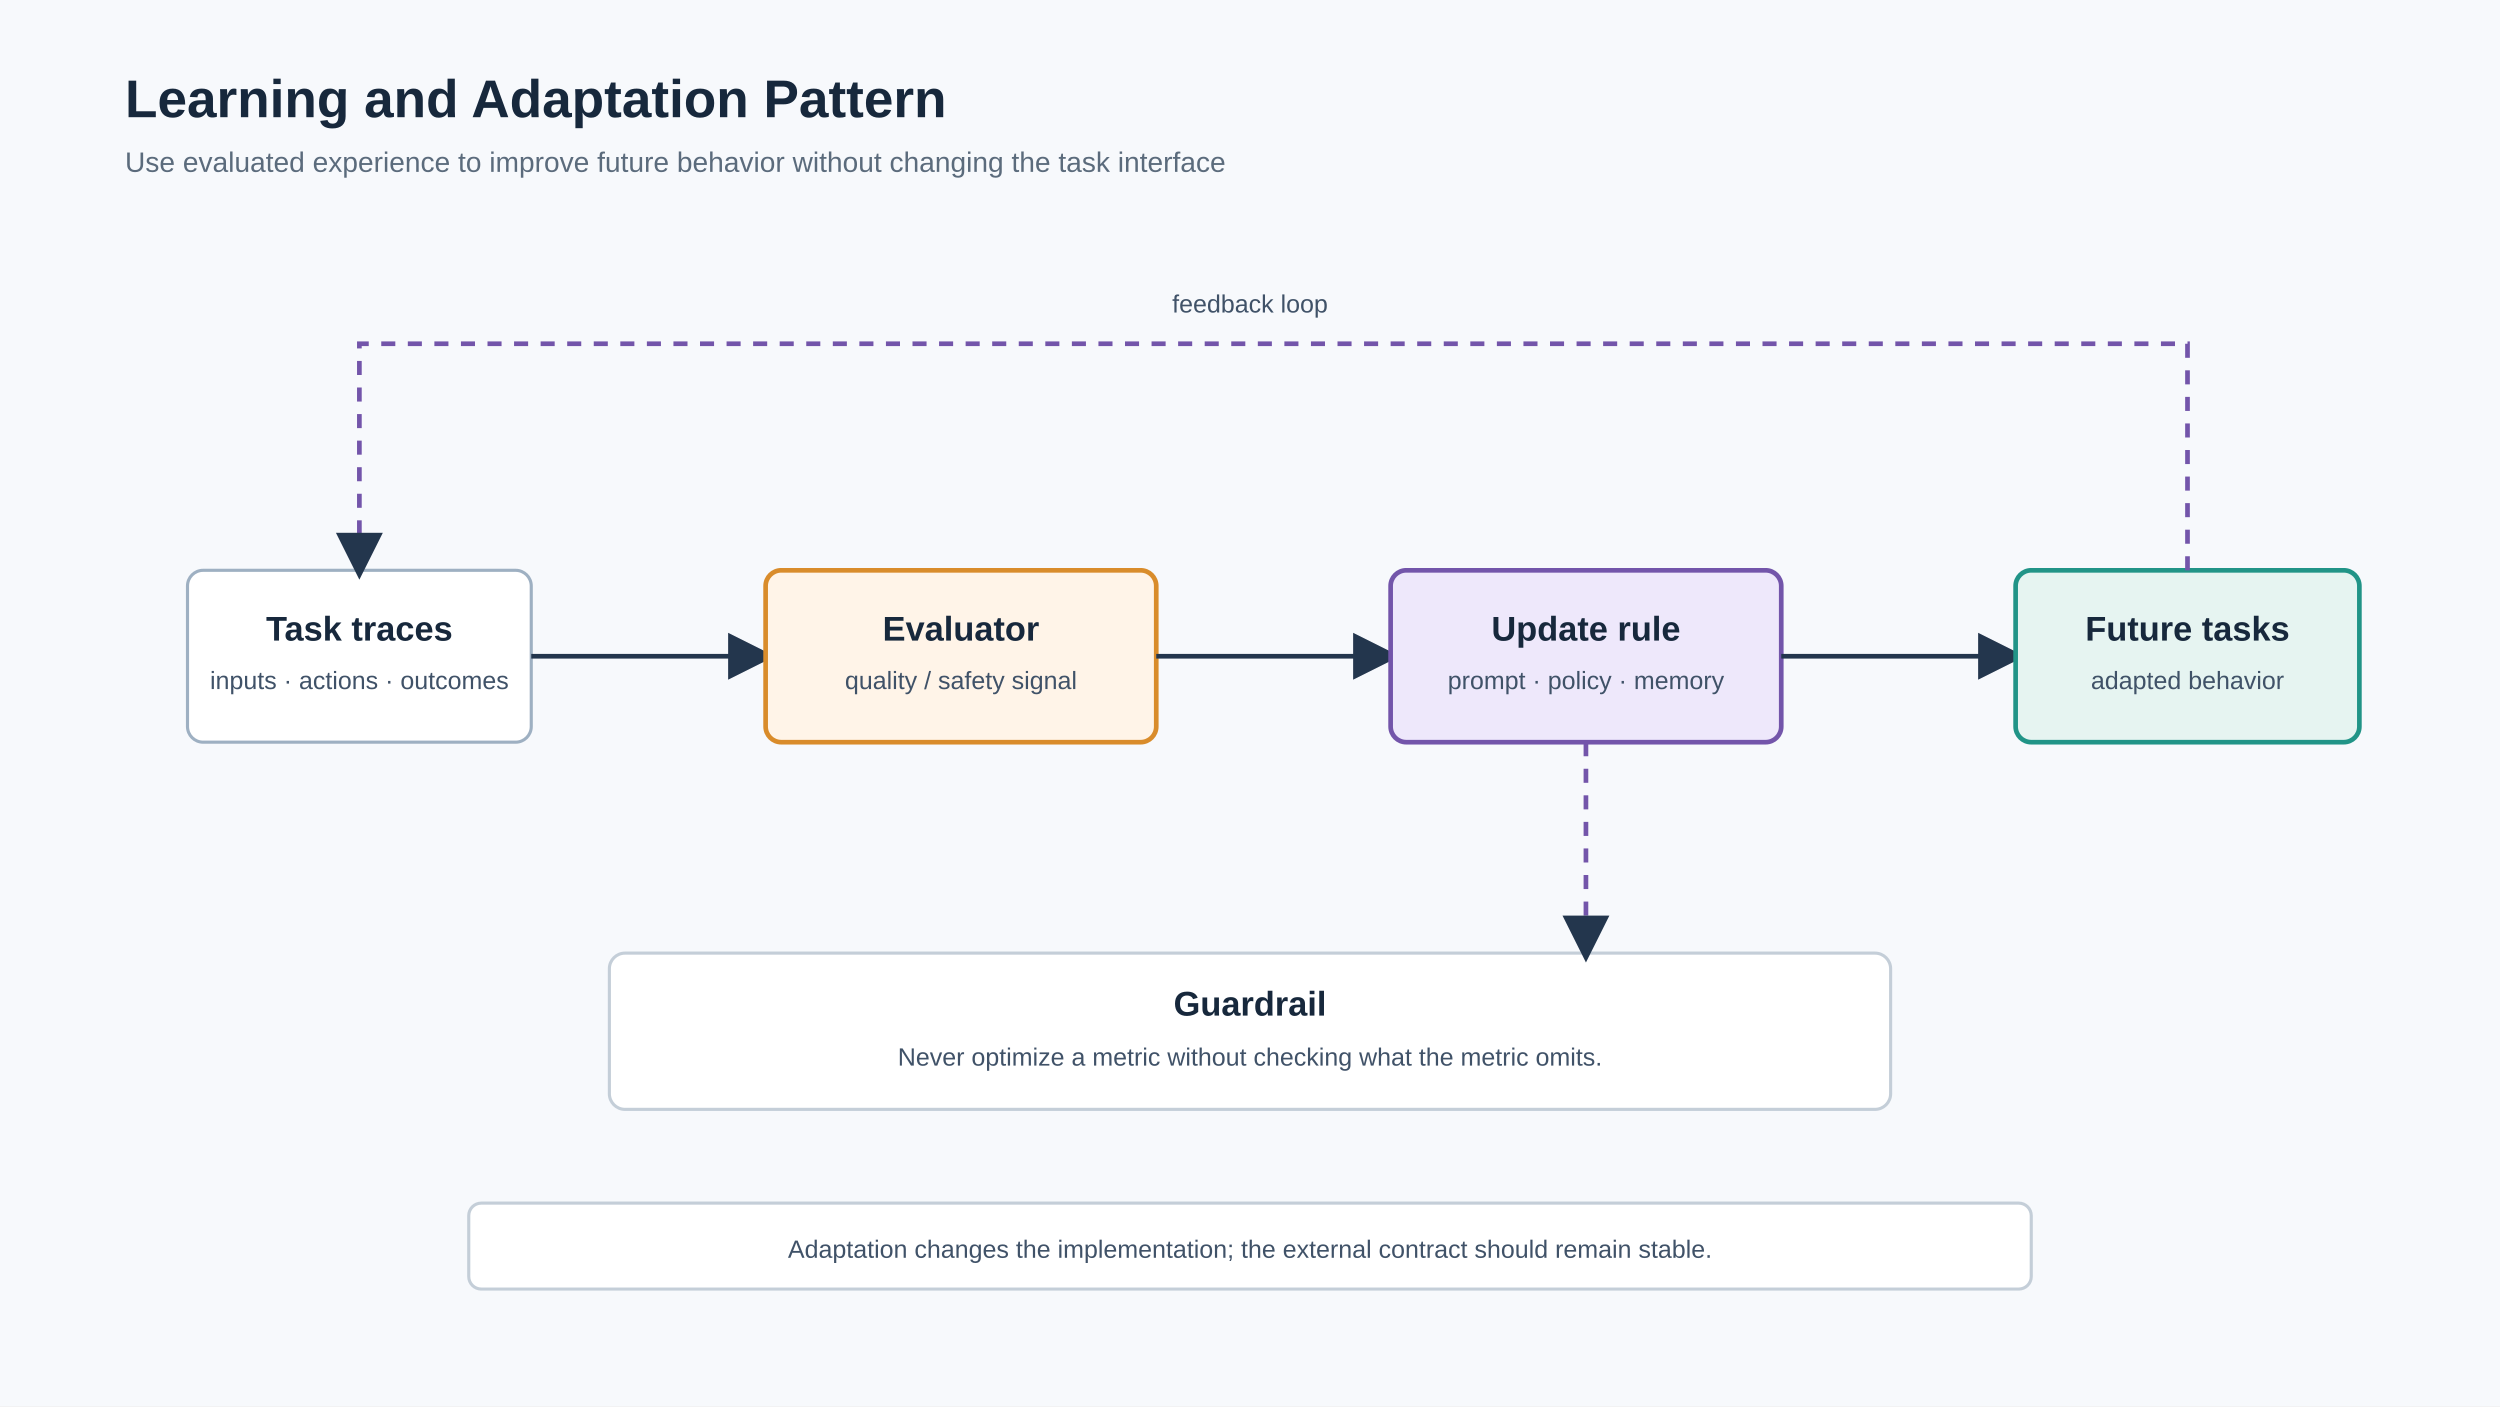
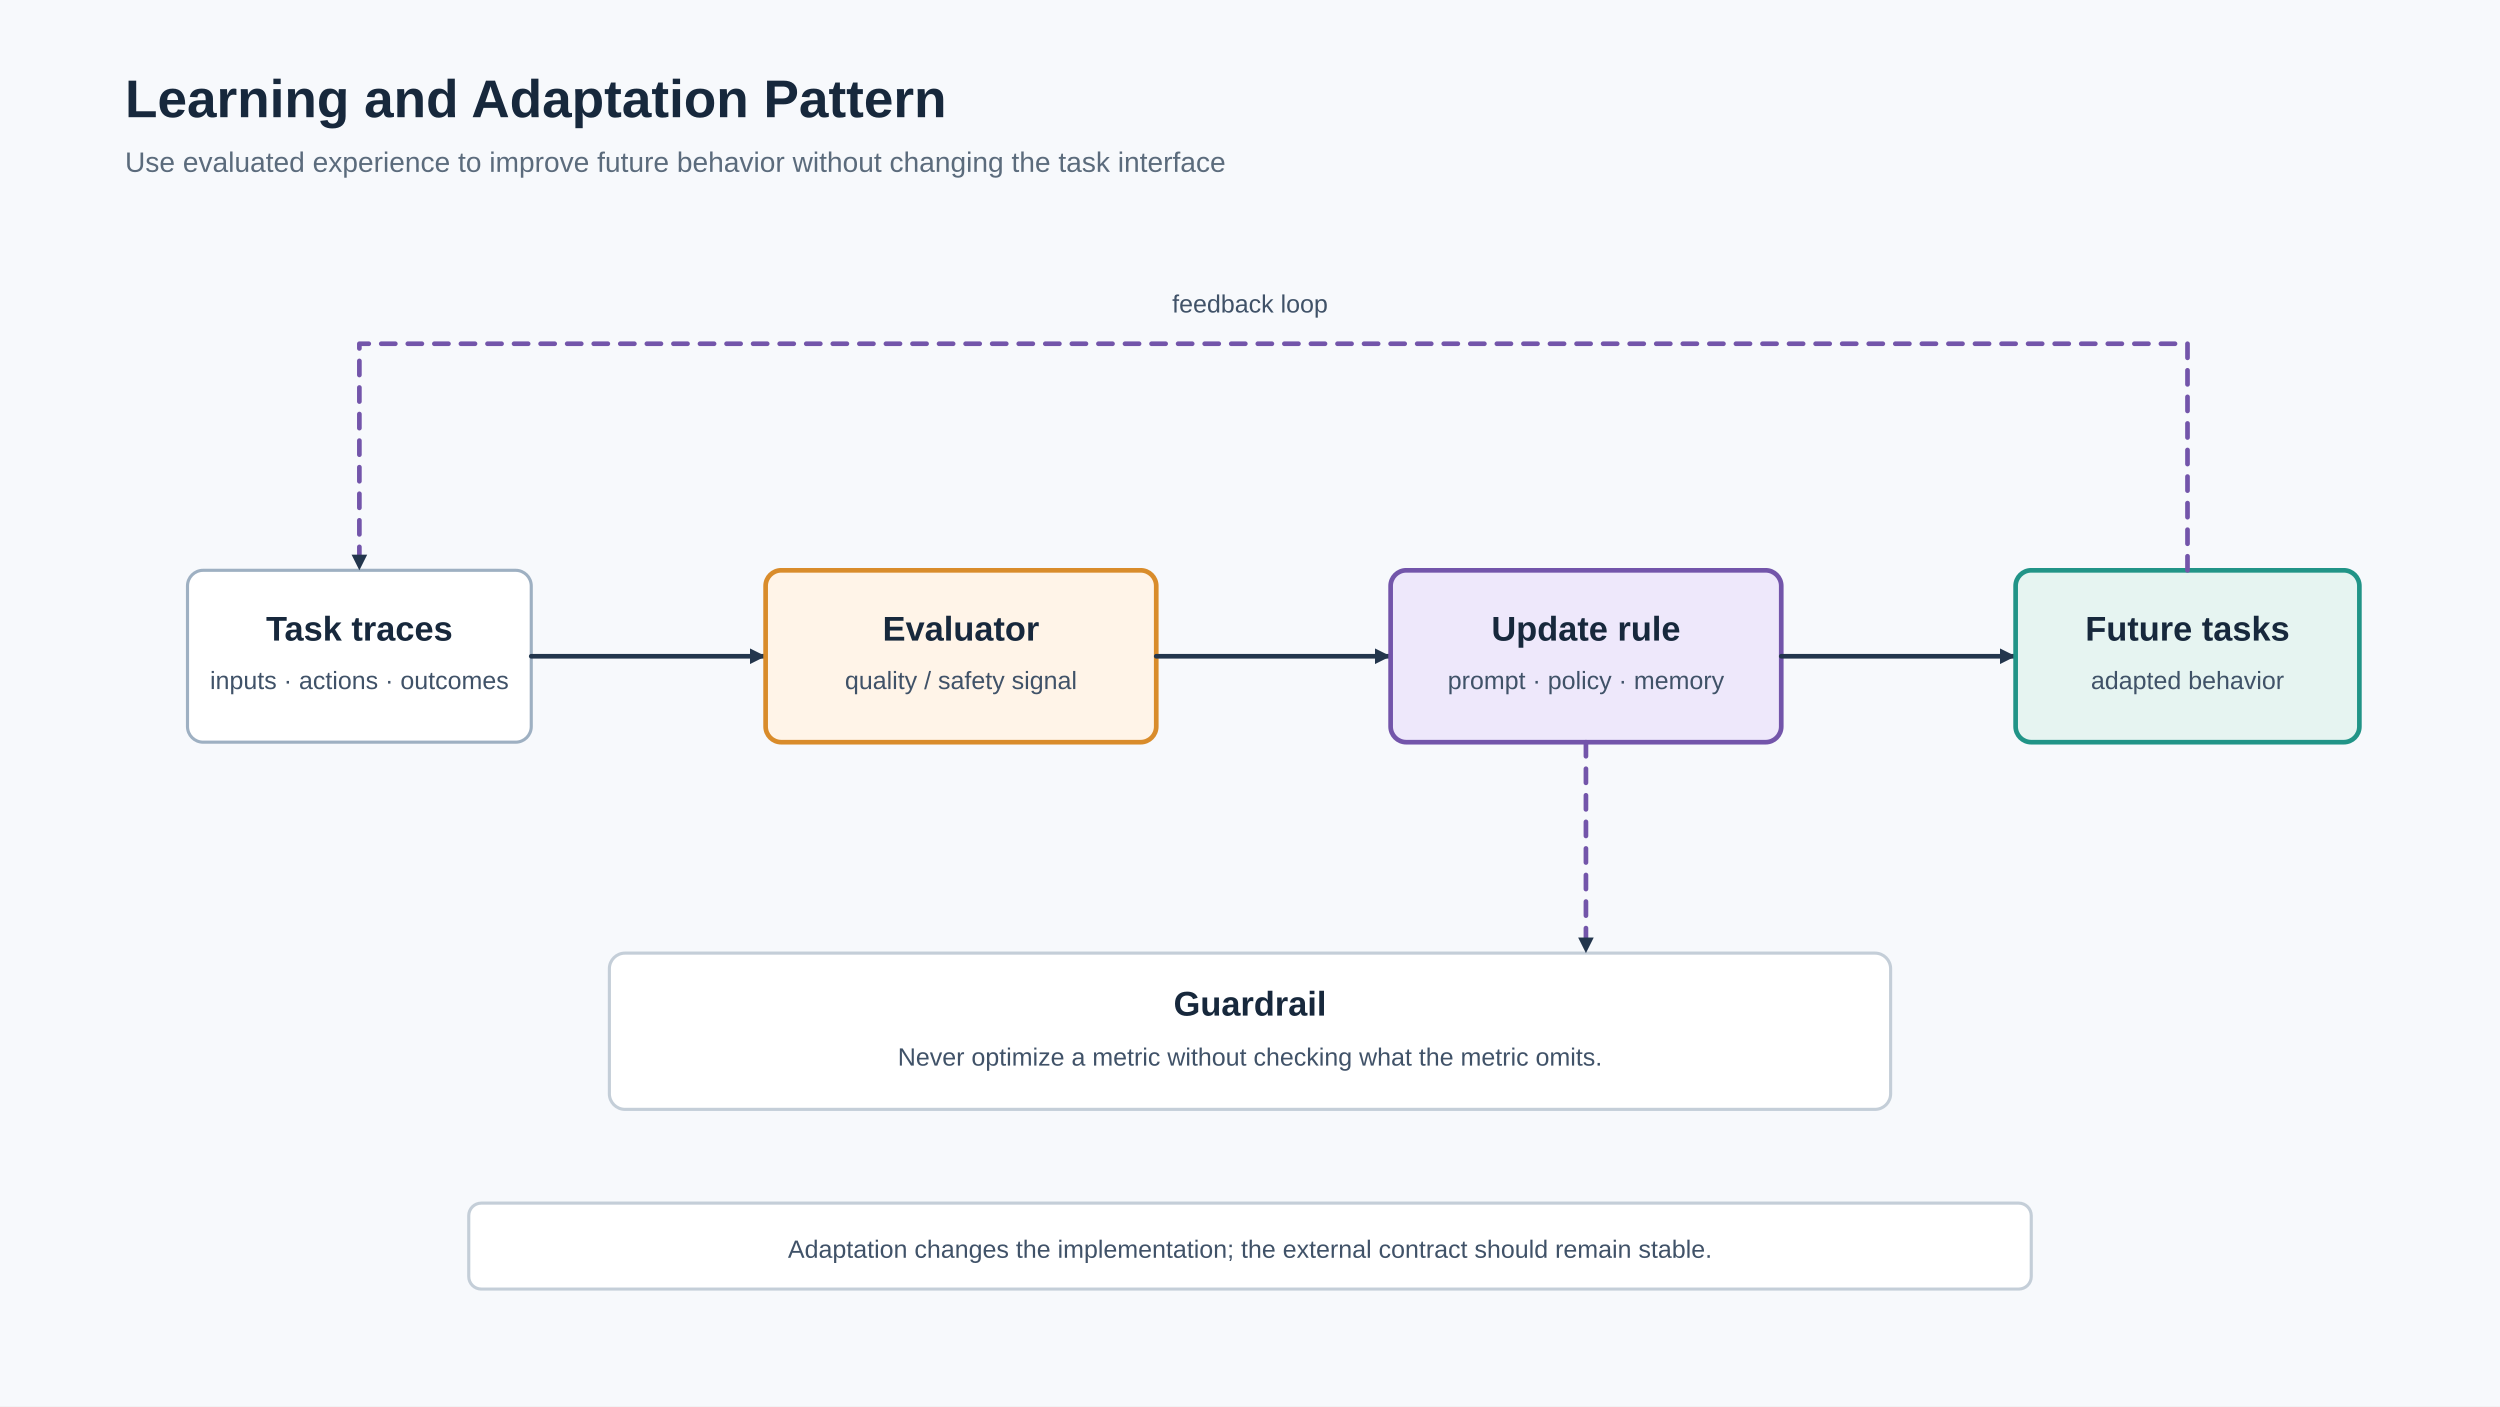
<svg xmlns="http://www.w3.org/2000/svg" width="1600" height="900" viewBox="0 0 1600 900">
  <defs>
-     <marker id="a" markerWidth="10" markerHeight="10" refX="8" refY="5" orient="auto">
+     <marker id="a" markerWidth="10" markerHeight="10" markerUnits="userSpaceOnUse" refX="10" refY="5" orient="auto">
      <path d="M0,0 L10,5 L0,10 Z" fill="#23364d" />
    </marker>
-     <style>.title{font:700 34px Arial;fill:#17283c}.sub{font:400 18px Arial;fill:#5b6b7c}.h{font:700 22px Arial;fill:#17283c}.s{font:400 16px Arial;fill:#405268}.b{fill:#fff;stroke:#9eb0c2;stroke-width:2}.l{stroke:#23364d;stroke-width:3;fill:none;marker-end:url(#a)}.d{stroke:#7355aa;stroke-width:3;stroke-dasharray:9 8;fill:none;marker-end:url(#a)}</style>
+     <style>.title{font:700 34px Arial;fill:#17283c}.sub{font:400 18px Arial;fill:#5b6b7c}.h{font:700 22px Arial;fill:#17283c}.s{font:400 16px Arial;fill:#405268}.b{fill:#fff;stroke:#9eb0c2;stroke-width:2}.l{stroke:#23364d;stroke-width:3;fill:none;marker-end:url(#a);stroke-linecap:round;stroke-linejoin:round}.d{stroke:#7355aa;stroke-width:3;stroke-dasharray:9 8;fill:none;marker-end:url(#a);stroke-linecap:round;stroke-linejoin:round}</style>
  </defs>
  <rect width="1600" height="900" fill="#f7f9fc" />
  <text x="80" y="75" class="title">Learning and Adaptation Pattern</text>
  <text x="80" y="110" class="sub">Use evaluated experience to improve future behavior without changing the task interface</text>
  <rect x="120" y="365" width="220" height="110" rx="10" class="b" />
  <text x="230" y="410" text-anchor="middle" class="h">Task traces</text>
  <text x="230" y="441" text-anchor="middle" class="s">inputs · actions · outcomes</text>
  <path d="M340 420 H490" class="l" />
  <rect x="490" y="365" width="250" height="110" rx="10" fill="#fff4e8" stroke="#d98c2b" stroke-width="3" />
  <text x="615" y="410" text-anchor="middle" class="h">Evaluator</text>
  <text x="615" y="441" text-anchor="middle" class="s">quality / safety signal</text>
  <path d="M740 420 H890" class="l" />
  <rect x="890" y="365" width="250" height="110" rx="10" fill="#eee8fb" stroke="#7355aa" stroke-width="3" />
  <text x="1015" y="410" text-anchor="middle" class="h">Update rule</text>
  <text x="1015" y="441" text-anchor="middle" class="s">prompt · policy · memory</text>
  <path d="M1140 420 H1290" class="l" />
  <rect x="1290" y="365" width="220" height="110" rx="10" fill="#e6f4f1" stroke="#219487" stroke-width="3" />
  <text x="1400" y="410" text-anchor="middle" class="h">Future tasks</text>
  <text x="1400" y="441" text-anchor="middle" class="s">adapted behavior</text>
  <path d="M1400 365 V220 H230 V365" class="d" />
  <text x="800" y="200" text-anchor="middle" class="s">feedback loop</text>
  <rect x="390" y="610" width="820" height="100" rx="10" fill="#fff" stroke="#c4ced8" stroke-width="2" />
  <text x="800" y="650" text-anchor="middle" class="h">Guardrail</text>
  <text x="800" y="682" text-anchor="middle" class="s">Never optimize a metric without checking what the metric omits.</text>
  <path d="M1015 475 V610" class="d" />
  <rect x="300" y="770" width="1000" height="55" rx="8" fill="#fff" stroke="#c4ced8" stroke-width="2" />
  <text x="800" y="805" text-anchor="middle" class="s">Adaptation changes the implementation; the external contract should remain stable.</text>
</svg>
